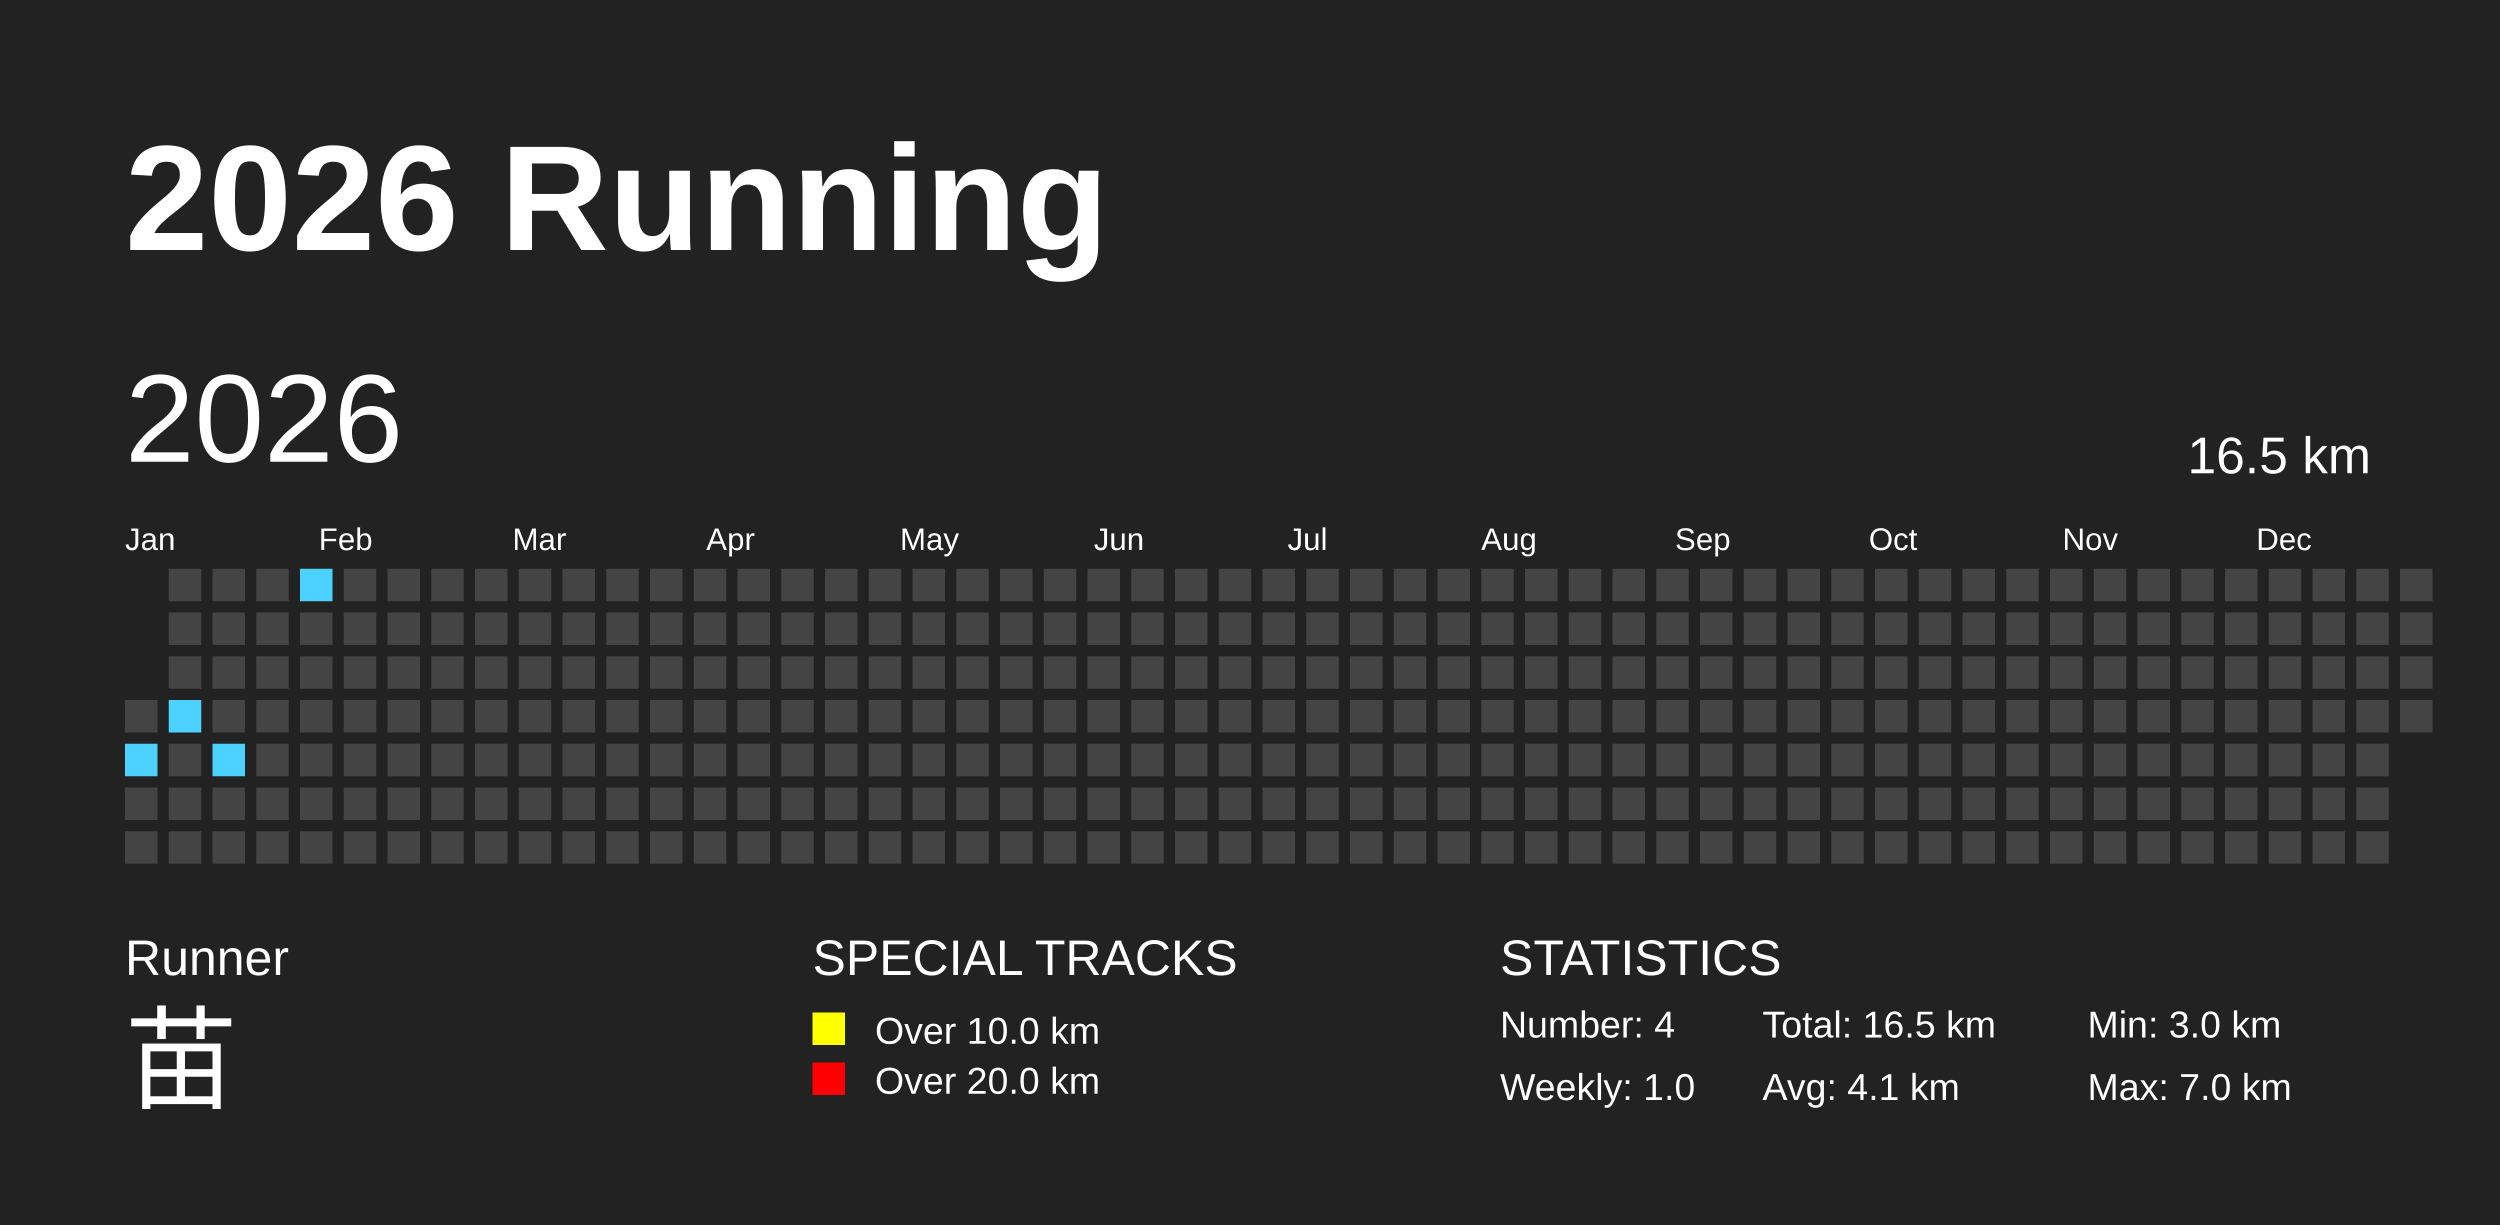
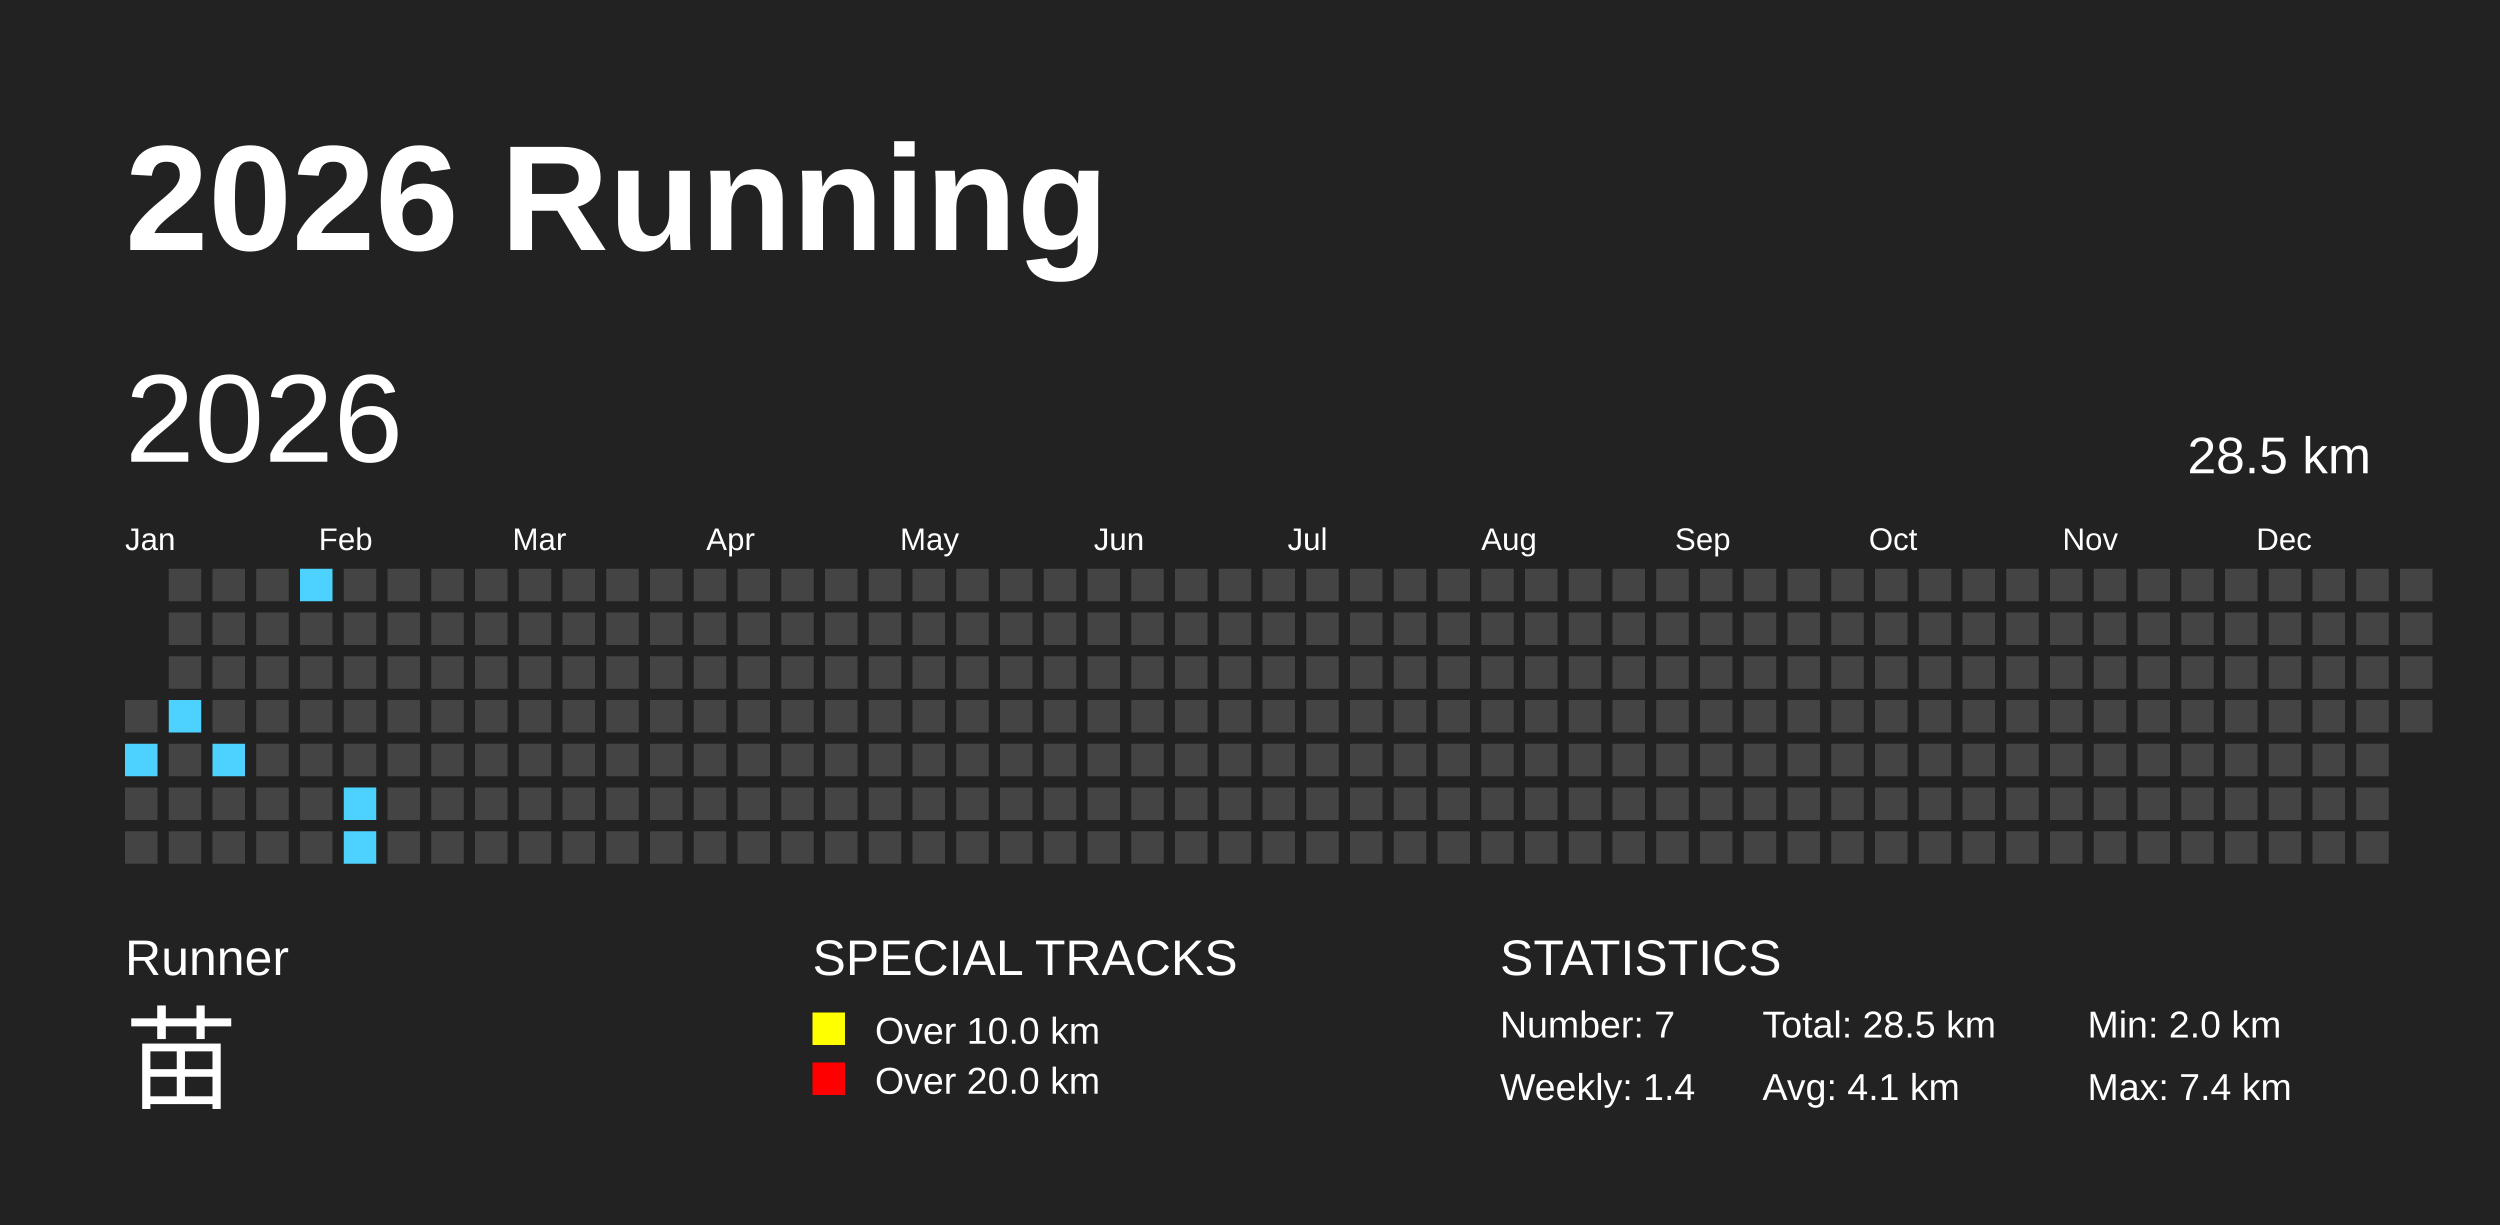
<svg xmlns="http://www.w3.org/2000/svg" baseProfile="full" height="98mm" version="1.1" viewBox="0,0,200,98" width="200mm">
  <defs />
  <rect fill="#222222" height="98" width="200" x="0" y="0" />
  <text fill="#FFFFFF" style="font-size:12px; font-family:Arial; font-weight:bold;" x="10" y="20">2026 Running</text>
  <text fill="#FFFFFF" style="font-size:4px; font-family:Arial" x="10" y="78">Runner</text>
  <text fill="#FFFFFF" style="font-size:9px; font-family:Arial" x="10" y="88">苗</text>
  <text fill="#FFFFFF" style="font-size:4px; font-family:Arial" x="65" y="78">SPECIAL TRACKS</text>
  <rect fill="yellow" height="2.6" width="2.6" x="65" y="81" />
  <text fill="#FFFFFF" style="font-size:3px; font-family:Arial" x="70" y="83.5">Over 10.0 km</text>
  <rect fill="red" height="2.6" width="2.6" x="65" y="85" />
  <text fill="#FFFFFF" style="font-size:3px; font-family:Arial" x="70" y="87.5">Over 20.0 km</text>
  <text fill="#FFFFFF" style="font-size:4px; font-family:Arial" x="120" y="78">STATISTICS</text>
-   <text fill="#FFFFFF" style="font-size:3px; font-family:Arial" x="120" y="83">Number: 4</text>
-   <text fill="#FFFFFF" style="font-size:3px; font-family:Arial" x="120" y="88">Weekly: 1.0</text>
-   <text fill="#FFFFFF" style="font-size:3px; font-family:Arial" x="141" y="83">Total: 16.5 km</text>
+   <text fill="#FFFFFF" style="font-size:3px; font-family:Arial" x="120" y="83">Number: 7</text>
+   <text fill="#FFFFFF" style="font-size:3px; font-family:Arial" x="120" y="88">Weekly: 1.4</text>
+   <text fill="#FFFFFF" style="font-size:3px; font-family:Arial" x="141" y="83">Total: 28.5 km</text>
  <text fill="#FFFFFF" style="font-size:3px; font-family:Arial" x="141" y="88">Avg: 4.1 km</text>
-   <text fill="#FFFFFF" style="font-size:3px; font-family:Arial" x="167" y="83">Min: 3.0 km</text>
-   <text fill="#FFFFFF" style="font-size:3px; font-family:Arial" x="167" y="88">Max: 7.0 km</text>
+   <text fill="#FFFFFF" style="font-size:3px; font-family:Arial" x="167" y="83">Min: 2.0 km</text>
+   <text fill="#FFFFFF" style="font-size:3px; font-family:Arial" x="167" y="88">Max: 7.4 km</text>
  <text dominant-baseline="hanging" fill="#FFFFFF" style="font-size:10.0px; font-family:Arial;" x="10" y="30">2026</text>
-   <text dominant-baseline="hanging" fill="#FFFFFF" style="font-size:4.125px; font-family:Arial;" x="175" y="35">16.5 km</text>
+   <text dominant-baseline="hanging" fill="#FFFFFF" style="font-size:4.125px; font-family:Arial;" x="175" y="35">28.5 km</text>
  <text fill="#FFFFFF" style="font-size:2.5px; font-family:Arial" x="10.0" y="44">Jan</text>
  <text fill="#FFFFFF" style="font-size:2.5px; font-family:Arial" x="25.5" y="44">Feb</text>
  <text fill="#FFFFFF" style="font-size:2.5px; font-family:Arial" x="41.0" y="44">Mar</text>
  <text fill="#FFFFFF" style="font-size:2.5px; font-family:Arial" x="56.5" y="44">Apr</text>
  <text fill="#FFFFFF" style="font-size:2.5px; font-family:Arial" x="72.0" y="44">May</text>
  <text fill="#FFFFFF" style="font-size:2.5px; font-family:Arial" x="87.5" y="44">Jun</text>
  <text fill="#FFFFFF" style="font-size:2.5px; font-family:Arial" x="103.0" y="44">Jul</text>
  <text fill="#FFFFFF" style="font-size:2.5px; font-family:Arial" x="118.5" y="44">Aug</text>
  <text fill="#FFFFFF" style="font-size:2.5px; font-family:Arial" x="134.0" y="44">Sep</text>
  <text fill="#FFFFFF" style="font-size:2.5px; font-family:Arial" x="149.5" y="44">Oct</text>
  <text fill="#FFFFFF" style="font-size:2.5px; font-family:Arial" x="165.0" y="44">Nov</text>
  <text fill="#FFFFFF" style="font-size:2.5px; font-family:Arial" x="180.5" y="44">Dec</text>
  <rect fill="#444444" height="2.6" width="2.6" x="10.0" y="56.0" />
  <rect fill="#4DD2FF" height="2.6" width="2.6" x="10.0" y="59.5" />
  <rect fill="#444444" height="2.6" width="2.6" x="10.0" y="63.0" />
  <rect fill="#444444" height="2.6" width="2.6" x="10.0" y="66.5" />
  <rect fill="#444444" height="2.6" width="2.6" x="13.5" y="45.5" />
  <rect fill="#444444" height="2.6" width="2.6" x="13.5" y="49.0" />
  <rect fill="#444444" height="2.6" width="2.6" x="13.5" y="52.5" />
  <rect fill="#4DD2FF" height="2.6" width="2.6" x="13.5" y="56.0" />
  <rect fill="#444444" height="2.6" width="2.6" x="13.5" y="59.5" />
  <rect fill="#444444" height="2.6" width="2.6" x="13.5" y="63.0" />
  <rect fill="#444444" height="2.6" width="2.6" x="13.5" y="66.5" />
  <rect fill="#444444" height="2.6" width="2.6" x="17.0" y="45.5" />
  <rect fill="#444444" height="2.6" width="2.6" x="17.0" y="49.0" />
  <rect fill="#444444" height="2.6" width="2.6" x="17.0" y="52.5" />
  <rect fill="#444444" height="2.6" width="2.6" x="17.0" y="56.0" />
  <rect fill="#4DD2FF" height="2.6" width="2.6" x="17.0" y="59.5" />
  <rect fill="#444444" height="2.6" width="2.6" x="17.0" y="63.0" />
  <rect fill="#444444" height="2.6" width="2.6" x="17.0" y="66.5" />
  <rect fill="#444444" height="2.6" width="2.6" x="20.5" y="45.5" />
  <rect fill="#444444" height="2.6" width="2.6" x="20.5" y="49.0" />
  <rect fill="#444444" height="2.6" width="2.6" x="20.5" y="52.5" />
  <rect fill="#444444" height="2.6" width="2.6" x="20.5" y="56.0" />
  <rect fill="#444444" height="2.6" width="2.6" x="20.5" y="59.5" />
  <rect fill="#444444" height="2.6" width="2.6" x="20.5" y="63.0" />
  <rect fill="#444444" height="2.6" width="2.6" x="20.5" y="66.5" />
  <rect fill="#4DD2FF" height="2.6" width="2.6" x="24.0" y="45.5" />
  <rect fill="#444444" height="2.6" width="2.6" x="24.0" y="49.0" />
  <rect fill="#444444" height="2.6" width="2.6" x="24.0" y="52.5" />
  <rect fill="#444444" height="2.6" width="2.6" x="24.0" y="56.0" />
  <rect fill="#444444" height="2.6" width="2.6" x="24.0" y="59.5" />
  <rect fill="#444444" height="2.6" width="2.6" x="24.0" y="63.0" />
  <rect fill="#444444" height="2.6" width="2.6" x="24.0" y="66.5" />
  <rect fill="#444444" height="2.6" width="2.6" x="27.5" y="45.5" />
  <rect fill="#444444" height="2.6" width="2.6" x="27.5" y="49.0" />
  <rect fill="#444444" height="2.6" width="2.6" x="27.5" y="52.5" />
  <rect fill="#444444" height="2.6" width="2.6" x="27.5" y="56.0" />
  <rect fill="#444444" height="2.6" width="2.6" x="27.5" y="59.5" />
-   <rect fill="#444444" height="2.6" width="2.6" x="27.5" y="63.0" />
-   <rect fill="#444444" height="2.6" width="2.6" x="27.5" y="66.5" />
+   <rect fill="#4DD2FF" height="2.6" width="2.6" x="27.5" y="63.0" />
+   <rect fill="#4DD2FF" height="2.6" width="2.6" x="27.5" y="66.5" />
  <rect fill="#444444" height="2.6" width="2.6" x="31.0" y="45.5" />
  <rect fill="#444444" height="2.6" width="2.6" x="31.0" y="49.0" />
  <rect fill="#444444" height="2.6" width="2.6" x="31.0" y="52.5" />
  <rect fill="#444444" height="2.6" width="2.6" x="31.0" y="56.0" />
  <rect fill="#444444" height="2.6" width="2.6" x="31.0" y="59.5" />
  <rect fill="#444444" height="2.6" width="2.6" x="31.0" y="63.0" />
  <rect fill="#444444" height="2.6" width="2.6" x="31.0" y="66.5" />
  <rect fill="#444444" height="2.6" width="2.6" x="34.5" y="45.5" />
  <rect fill="#444444" height="2.6" width="2.6" x="34.5" y="49.0" />
  <rect fill="#444444" height="2.6" width="2.6" x="34.5" y="52.5" />
  <rect fill="#444444" height="2.6" width="2.6" x="34.5" y="56.0" />
  <rect fill="#444444" height="2.6" width="2.6" x="34.5" y="59.5" />
  <rect fill="#444444" height="2.6" width="2.6" x="34.5" y="63.0" />
  <rect fill="#444444" height="2.6" width="2.6" x="34.5" y="66.5" />
  <rect fill="#444444" height="2.6" width="2.6" x="38.0" y="45.5" />
  <rect fill="#444444" height="2.6" width="2.6" x="38.0" y="49.0" />
  <rect fill="#444444" height="2.6" width="2.6" x="38.0" y="52.5" />
  <rect fill="#444444" height="2.6" width="2.6" x="38.0" y="56.0" />
  <rect fill="#444444" height="2.6" width="2.6" x="38.0" y="59.5" />
  <rect fill="#444444" height="2.6" width="2.6" x="38.0" y="63.0" />
  <rect fill="#444444" height="2.6" width="2.6" x="38.0" y="66.5" />
  <rect fill="#444444" height="2.6" width="2.6" x="41.5" y="45.5" />
  <rect fill="#444444" height="2.6" width="2.6" x="41.5" y="49.0" />
  <rect fill="#444444" height="2.6" width="2.6" x="41.5" y="52.5" />
  <rect fill="#444444" height="2.6" width="2.6" x="41.5" y="56.0" />
  <rect fill="#444444" height="2.6" width="2.6" x="41.5" y="59.5" />
  <rect fill="#444444" height="2.6" width="2.6" x="41.5" y="63.0" />
  <rect fill="#444444" height="2.6" width="2.6" x="41.5" y="66.5" />
  <rect fill="#444444" height="2.6" width="2.6" x="45.0" y="45.5" />
  <rect fill="#444444" height="2.6" width="2.6" x="45.0" y="49.0" />
  <rect fill="#444444" height="2.6" width="2.6" x="45.0" y="52.5" />
  <rect fill="#444444" height="2.6" width="2.6" x="45.0" y="56.0" />
  <rect fill="#444444" height="2.6" width="2.6" x="45.0" y="59.5" />
  <rect fill="#444444" height="2.6" width="2.6" x="45.0" y="63.0" />
  <rect fill="#444444" height="2.6" width="2.6" x="45.0" y="66.5" />
  <rect fill="#444444" height="2.6" width="2.6" x="48.5" y="45.5" />
  <rect fill="#444444" height="2.6" width="2.6" x="48.5" y="49.0" />
  <rect fill="#444444" height="2.6" width="2.6" x="48.5" y="52.5" />
  <rect fill="#444444" height="2.6" width="2.6" x="48.5" y="56.0" />
  <rect fill="#444444" height="2.6" width="2.6" x="48.5" y="59.5" />
  <rect fill="#444444" height="2.6" width="2.6" x="48.5" y="63.0" />
  <rect fill="#444444" height="2.6" width="2.6" x="48.5" y="66.5" />
  <rect fill="#444444" height="2.6" width="2.6" x="52.0" y="45.5" />
  <rect fill="#444444" height="2.6" width="2.6" x="52.0" y="49.0" />
  <rect fill="#444444" height="2.6" width="2.6" x="52.0" y="52.5" />
  <rect fill="#444444" height="2.6" width="2.6" x="52.0" y="56.0" />
  <rect fill="#444444" height="2.6" width="2.6" x="52.0" y="59.5" />
  <rect fill="#444444" height="2.6" width="2.6" x="52.0" y="63.0" />
  <rect fill="#444444" height="2.6" width="2.6" x="52.0" y="66.5" />
  <rect fill="#444444" height="2.6" width="2.6" x="55.5" y="45.5" />
  <rect fill="#444444" height="2.6" width="2.6" x="55.5" y="49.0" />
  <rect fill="#444444" height="2.6" width="2.6" x="55.5" y="52.5" />
  <rect fill="#444444" height="2.6" width="2.6" x="55.5" y="56.0" />
  <rect fill="#444444" height="2.6" width="2.6" x="55.5" y="59.5" />
  <rect fill="#444444" height="2.6" width="2.6" x="55.5" y="63.0" />
  <rect fill="#444444" height="2.6" width="2.6" x="55.5" y="66.5" />
  <rect fill="#444444" height="2.6" width="2.6" x="59.0" y="45.5" />
  <rect fill="#444444" height="2.6" width="2.6" x="59.0" y="49.0" />
  <rect fill="#444444" height="2.6" width="2.6" x="59.0" y="52.5" />
  <rect fill="#444444" height="2.6" width="2.6" x="59.0" y="56.0" />
  <rect fill="#444444" height="2.6" width="2.6" x="59.0" y="59.5" />
  <rect fill="#444444" height="2.6" width="2.6" x="59.0" y="63.0" />
  <rect fill="#444444" height="2.6" width="2.6" x="59.0" y="66.5" />
  <rect fill="#444444" height="2.6" width="2.6" x="62.5" y="45.5" />
  <rect fill="#444444" height="2.6" width="2.6" x="62.5" y="49.0" />
  <rect fill="#444444" height="2.6" width="2.6" x="62.5" y="52.5" />
  <rect fill="#444444" height="2.6" width="2.6" x="62.5" y="56.0" />
  <rect fill="#444444" height="2.6" width="2.6" x="62.5" y="59.5" />
  <rect fill="#444444" height="2.6" width="2.6" x="62.5" y="63.0" />
  <rect fill="#444444" height="2.6" width="2.6" x="62.5" y="66.5" />
  <rect fill="#444444" height="2.6" width="2.6" x="66.0" y="45.5" />
  <rect fill="#444444" height="2.6" width="2.6" x="66.0" y="49.0" />
  <rect fill="#444444" height="2.6" width="2.6" x="66.0" y="52.5" />
  <rect fill="#444444" height="2.6" width="2.6" x="66.0" y="56.0" />
  <rect fill="#444444" height="2.6" width="2.6" x="66.0" y="59.5" />
  <rect fill="#444444" height="2.6" width="2.6" x="66.0" y="63.0" />
  <rect fill="#444444" height="2.6" width="2.6" x="66.0" y="66.5" />
  <rect fill="#444444" height="2.6" width="2.6" x="69.5" y="45.5" />
  <rect fill="#444444" height="2.6" width="2.6" x="69.5" y="49.0" />
  <rect fill="#444444" height="2.6" width="2.6" x="69.5" y="52.5" />
  <rect fill="#444444" height="2.6" width="2.6" x="69.5" y="56.0" />
  <rect fill="#444444" height="2.6" width="2.6" x="69.5" y="59.5" />
  <rect fill="#444444" height="2.6" width="2.6" x="69.5" y="63.0" />
  <rect fill="#444444" height="2.6" width="2.6" x="69.5" y="66.5" />
  <rect fill="#444444" height="2.6" width="2.6" x="73.0" y="45.5" />
  <rect fill="#444444" height="2.6" width="2.6" x="73.0" y="49.0" />
  <rect fill="#444444" height="2.6" width="2.6" x="73.0" y="52.5" />
  <rect fill="#444444" height="2.6" width="2.6" x="73.0" y="56.0" />
  <rect fill="#444444" height="2.6" width="2.6" x="73.0" y="59.5" />
  <rect fill="#444444" height="2.6" width="2.6" x="73.0" y="63.0" />
  <rect fill="#444444" height="2.6" width="2.6" x="73.0" y="66.5" />
  <rect fill="#444444" height="2.6" width="2.6" x="76.5" y="45.5" />
  <rect fill="#444444" height="2.6" width="2.6" x="76.5" y="49.0" />
  <rect fill="#444444" height="2.6" width="2.6" x="76.5" y="52.5" />
  <rect fill="#444444" height="2.6" width="2.6" x="76.5" y="56.0" />
  <rect fill="#444444" height="2.6" width="2.6" x="76.5" y="59.5" />
  <rect fill="#444444" height="2.6" width="2.6" x="76.5" y="63.0" />
  <rect fill="#444444" height="2.6" width="2.6" x="76.5" y="66.5" />
  <rect fill="#444444" height="2.6" width="2.6" x="80.0" y="45.5" />
  <rect fill="#444444" height="2.6" width="2.6" x="80.0" y="49.0" />
  <rect fill="#444444" height="2.6" width="2.6" x="80.0" y="52.5" />
  <rect fill="#444444" height="2.6" width="2.6" x="80.0" y="56.0" />
  <rect fill="#444444" height="2.6" width="2.6" x="80.0" y="59.5" />
  <rect fill="#444444" height="2.6" width="2.6" x="80.0" y="63.0" />
  <rect fill="#444444" height="2.6" width="2.6" x="80.0" y="66.5" />
  <rect fill="#444444" height="2.6" width="2.6" x="83.5" y="45.5" />
  <rect fill="#444444" height="2.6" width="2.6" x="83.5" y="49.0" />
  <rect fill="#444444" height="2.6" width="2.6" x="83.5" y="52.5" />
  <rect fill="#444444" height="2.6" width="2.6" x="83.5" y="56.0" />
  <rect fill="#444444" height="2.6" width="2.6" x="83.5" y="59.5" />
  <rect fill="#444444" height="2.6" width="2.6" x="83.5" y="63.0" />
  <rect fill="#444444" height="2.6" width="2.6" x="83.5" y="66.5" />
  <rect fill="#444444" height="2.6" width="2.6" x="87.0" y="45.5" />
  <rect fill="#444444" height="2.6" width="2.6" x="87.0" y="49.0" />
  <rect fill="#444444" height="2.6" width="2.6" x="87.0" y="52.5" />
  <rect fill="#444444" height="2.6" width="2.6" x="87.0" y="56.0" />
  <rect fill="#444444" height="2.6" width="2.6" x="87.0" y="59.5" />
  <rect fill="#444444" height="2.6" width="2.6" x="87.0" y="63.0" />
  <rect fill="#444444" height="2.6" width="2.6" x="87.0" y="66.5" />
  <rect fill="#444444" height="2.6" width="2.6" x="90.5" y="45.5" />
  <rect fill="#444444" height="2.6" width="2.6" x="90.5" y="49.0" />
  <rect fill="#444444" height="2.6" width="2.6" x="90.5" y="52.5" />
  <rect fill="#444444" height="2.6" width="2.6" x="90.5" y="56.0" />
  <rect fill="#444444" height="2.6" width="2.6" x="90.5" y="59.5" />
  <rect fill="#444444" height="2.6" width="2.6" x="90.5" y="63.0" />
  <rect fill="#444444" height="2.6" width="2.6" x="90.5" y="66.5" />
  <rect fill="#444444" height="2.6" width="2.6" x="94.0" y="45.5" />
  <rect fill="#444444" height="2.6" width="2.6" x="94.0" y="49.0" />
  <rect fill="#444444" height="2.6" width="2.6" x="94.0" y="52.5" />
  <rect fill="#444444" height="2.6" width="2.6" x="94.0" y="56.0" />
  <rect fill="#444444" height="2.6" width="2.6" x="94.0" y="59.5" />
  <rect fill="#444444" height="2.6" width="2.6" x="94.0" y="63.0" />
  <rect fill="#444444" height="2.6" width="2.6" x="94.0" y="66.5" />
  <rect fill="#444444" height="2.6" width="2.6" x="97.5" y="45.5" />
  <rect fill="#444444" height="2.6" width="2.6" x="97.5" y="49.0" />
  <rect fill="#444444" height="2.6" width="2.6" x="97.5" y="52.5" />
  <rect fill="#444444" height="2.6" width="2.6" x="97.5" y="56.0" />
  <rect fill="#444444" height="2.6" width="2.6" x="97.5" y="59.5" />
  <rect fill="#444444" height="2.6" width="2.6" x="97.5" y="63.0" />
  <rect fill="#444444" height="2.6" width="2.6" x="97.5" y="66.5" />
  <rect fill="#444444" height="2.6" width="2.6" x="101.0" y="45.5" />
  <rect fill="#444444" height="2.6" width="2.6" x="101.0" y="49.0" />
  <rect fill="#444444" height="2.6" width="2.6" x="101.0" y="52.5" />
  <rect fill="#444444" height="2.6" width="2.6" x="101.0" y="56.0" />
  <rect fill="#444444" height="2.6" width="2.6" x="101.0" y="59.5" />
  <rect fill="#444444" height="2.6" width="2.6" x="101.0" y="63.0" />
  <rect fill="#444444" height="2.6" width="2.6" x="101.0" y="66.5" />
  <rect fill="#444444" height="2.6" width="2.6" x="104.5" y="45.5" />
  <rect fill="#444444" height="2.6" width="2.6" x="104.5" y="49.0" />
  <rect fill="#444444" height="2.6" width="2.6" x="104.5" y="52.5" />
  <rect fill="#444444" height="2.6" width="2.6" x="104.5" y="56.0" />
  <rect fill="#444444" height="2.6" width="2.6" x="104.5" y="59.5" />
  <rect fill="#444444" height="2.6" width="2.6" x="104.5" y="63.0" />
  <rect fill="#444444" height="2.6" width="2.6" x="104.5" y="66.5" />
  <rect fill="#444444" height="2.6" width="2.6" x="108.0" y="45.5" />
  <rect fill="#444444" height="2.6" width="2.6" x="108.0" y="49.0" />
  <rect fill="#444444" height="2.6" width="2.6" x="108.0" y="52.5" />
  <rect fill="#444444" height="2.6" width="2.6" x="108.0" y="56.0" />
  <rect fill="#444444" height="2.6" width="2.6" x="108.0" y="59.5" />
  <rect fill="#444444" height="2.6" width="2.6" x="108.0" y="63.0" />
  <rect fill="#444444" height="2.6" width="2.6" x="108.0" y="66.5" />
  <rect fill="#444444" height="2.6" width="2.6" x="111.5" y="45.5" />
  <rect fill="#444444" height="2.6" width="2.6" x="111.5" y="49.0" />
  <rect fill="#444444" height="2.6" width="2.6" x="111.5" y="52.5" />
  <rect fill="#444444" height="2.6" width="2.6" x="111.5" y="56.0" />
  <rect fill="#444444" height="2.6" width="2.6" x="111.5" y="59.5" />
  <rect fill="#444444" height="2.6" width="2.6" x="111.5" y="63.0" />
  <rect fill="#444444" height="2.6" width="2.6" x="111.5" y="66.5" />
  <rect fill="#444444" height="2.6" width="2.6" x="115.0" y="45.5" />
  <rect fill="#444444" height="2.6" width="2.6" x="115.0" y="49.0" />
  <rect fill="#444444" height="2.6" width="2.6" x="115.0" y="52.5" />
  <rect fill="#444444" height="2.6" width="2.6" x="115.0" y="56.0" />
  <rect fill="#444444" height="2.6" width="2.6" x="115.0" y="59.5" />
  <rect fill="#444444" height="2.6" width="2.6" x="115.0" y="63.0" />
  <rect fill="#444444" height="2.6" width="2.6" x="115.0" y="66.5" />
  <rect fill="#444444" height="2.6" width="2.6" x="118.5" y="45.5" />
  <rect fill="#444444" height="2.6" width="2.6" x="118.5" y="49.0" />
  <rect fill="#444444" height="2.6" width="2.6" x="118.5" y="52.5" />
  <rect fill="#444444" height="2.6" width="2.6" x="118.5" y="56.0" />
  <rect fill="#444444" height="2.6" width="2.6" x="118.5" y="59.5" />
  <rect fill="#444444" height="2.6" width="2.6" x="118.5" y="63.0" />
  <rect fill="#444444" height="2.6" width="2.6" x="118.5" y="66.5" />
  <rect fill="#444444" height="2.6" width="2.6" x="122.0" y="45.5" />
  <rect fill="#444444" height="2.6" width="2.6" x="122.0" y="49.0" />
  <rect fill="#444444" height="2.6" width="2.6" x="122.0" y="52.5" />
  <rect fill="#444444" height="2.6" width="2.6" x="122.0" y="56.0" />
  <rect fill="#444444" height="2.6" width="2.6" x="122.0" y="59.5" />
  <rect fill="#444444" height="2.6" width="2.6" x="122.0" y="63.0" />
  <rect fill="#444444" height="2.6" width="2.6" x="122.0" y="66.5" />
  <rect fill="#444444" height="2.6" width="2.6" x="125.5" y="45.5" />
  <rect fill="#444444" height="2.6" width="2.6" x="125.5" y="49.0" />
  <rect fill="#444444" height="2.6" width="2.6" x="125.5" y="52.5" />
  <rect fill="#444444" height="2.6" width="2.6" x="125.5" y="56.0" />
  <rect fill="#444444" height="2.6" width="2.6" x="125.5" y="59.5" />
  <rect fill="#444444" height="2.6" width="2.6" x="125.5" y="63.0" />
  <rect fill="#444444" height="2.6" width="2.6" x="125.5" y="66.5" />
  <rect fill="#444444" height="2.6" width="2.6" x="129.0" y="45.5" />
  <rect fill="#444444" height="2.6" width="2.6" x="129.0" y="49.0" />
  <rect fill="#444444" height="2.6" width="2.6" x="129.0" y="52.5" />
  <rect fill="#444444" height="2.6" width="2.6" x="129.0" y="56.0" />
  <rect fill="#444444" height="2.6" width="2.6" x="129.0" y="59.5" />
  <rect fill="#444444" height="2.6" width="2.6" x="129.0" y="63.0" />
  <rect fill="#444444" height="2.6" width="2.6" x="129.0" y="66.5" />
  <rect fill="#444444" height="2.6" width="2.6" x="132.5" y="45.5" />
  <rect fill="#444444" height="2.6" width="2.6" x="132.5" y="49.0" />
  <rect fill="#444444" height="2.6" width="2.6" x="132.5" y="52.5" />
  <rect fill="#444444" height="2.6" width="2.6" x="132.5" y="56.0" />
  <rect fill="#444444" height="2.6" width="2.6" x="132.5" y="59.5" />
  <rect fill="#444444" height="2.6" width="2.6" x="132.5" y="63.0" />
  <rect fill="#444444" height="2.6" width="2.6" x="132.5" y="66.5" />
  <rect fill="#444444" height="2.6" width="2.6" x="136.0" y="45.5" />
  <rect fill="#444444" height="2.6" width="2.6" x="136.0" y="49.0" />
  <rect fill="#444444" height="2.6" width="2.6" x="136.0" y="52.5" />
  <rect fill="#444444" height="2.6" width="2.6" x="136.0" y="56.0" />
  <rect fill="#444444" height="2.6" width="2.6" x="136.0" y="59.5" />
  <rect fill="#444444" height="2.6" width="2.6" x="136.0" y="63.0" />
  <rect fill="#444444" height="2.6" width="2.6" x="136.0" y="66.5" />
  <rect fill="#444444" height="2.6" width="2.6" x="139.5" y="45.5" />
  <rect fill="#444444" height="2.6" width="2.6" x="139.5" y="49.0" />
  <rect fill="#444444" height="2.6" width="2.6" x="139.5" y="52.5" />
  <rect fill="#444444" height="2.6" width="2.6" x="139.5" y="56.0" />
  <rect fill="#444444" height="2.6" width="2.6" x="139.5" y="59.5" />
  <rect fill="#444444" height="2.6" width="2.6" x="139.5" y="63.0" />
  <rect fill="#444444" height="2.6" width="2.6" x="139.5" y="66.5" />
  <rect fill="#444444" height="2.6" width="2.6" x="143.0" y="45.5" />
  <rect fill="#444444" height="2.6" width="2.6" x="143.0" y="49.0" />
  <rect fill="#444444" height="2.6" width="2.6" x="143.0" y="52.5" />
  <rect fill="#444444" height="2.6" width="2.6" x="143.0" y="56.0" />
  <rect fill="#444444" height="2.6" width="2.6" x="143.0" y="59.5" />
  <rect fill="#444444" height="2.6" width="2.6" x="143.0" y="63.0" />
  <rect fill="#444444" height="2.6" width="2.6" x="143.0" y="66.5" />
  <rect fill="#444444" height="2.6" width="2.6" x="146.5" y="45.5" />
  <rect fill="#444444" height="2.6" width="2.6" x="146.5" y="49.0" />
  <rect fill="#444444" height="2.6" width="2.6" x="146.5" y="52.5" />
  <rect fill="#444444" height="2.6" width="2.6" x="146.5" y="56.0" />
  <rect fill="#444444" height="2.6" width="2.6" x="146.5" y="59.5" />
  <rect fill="#444444" height="2.6" width="2.6" x="146.5" y="63.0" />
  <rect fill="#444444" height="2.6" width="2.6" x="146.5" y="66.5" />
  <rect fill="#444444" height="2.6" width="2.6" x="150.0" y="45.5" />
  <rect fill="#444444" height="2.6" width="2.6" x="150.0" y="49.0" />
  <rect fill="#444444" height="2.6" width="2.6" x="150.0" y="52.5" />
  <rect fill="#444444" height="2.6" width="2.6" x="150.0" y="56.0" />
  <rect fill="#444444" height="2.6" width="2.6" x="150.0" y="59.5" />
  <rect fill="#444444" height="2.6" width="2.6" x="150.0" y="63.0" />
  <rect fill="#444444" height="2.6" width="2.6" x="150.0" y="66.5" />
  <rect fill="#444444" height="2.6" width="2.6" x="153.5" y="45.5" />
  <rect fill="#444444" height="2.6" width="2.6" x="153.5" y="49.0" />
  <rect fill="#444444" height="2.6" width="2.6" x="153.5" y="52.5" />
  <rect fill="#444444" height="2.6" width="2.6" x="153.5" y="56.0" />
  <rect fill="#444444" height="2.6" width="2.6" x="153.5" y="59.5" />
  <rect fill="#444444" height="2.6" width="2.6" x="153.5" y="63.0" />
  <rect fill="#444444" height="2.6" width="2.6" x="153.5" y="66.5" />
  <rect fill="#444444" height="2.6" width="2.6" x="157.0" y="45.5" />
  <rect fill="#444444" height="2.6" width="2.6" x="157.0" y="49.0" />
  <rect fill="#444444" height="2.6" width="2.6" x="157.0" y="52.5" />
  <rect fill="#444444" height="2.6" width="2.6" x="157.0" y="56.0" />
  <rect fill="#444444" height="2.6" width="2.6" x="157.0" y="59.5" />
  <rect fill="#444444" height="2.6" width="2.6" x="157.0" y="63.0" />
  <rect fill="#444444" height="2.6" width="2.6" x="157.0" y="66.5" />
  <rect fill="#444444" height="2.6" width="2.6" x="160.5" y="45.5" />
  <rect fill="#444444" height="2.6" width="2.6" x="160.5" y="49.0" />
  <rect fill="#444444" height="2.6" width="2.6" x="160.5" y="52.5" />
  <rect fill="#444444" height="2.6" width="2.6" x="160.5" y="56.0" />
  <rect fill="#444444" height="2.6" width="2.6" x="160.5" y="59.5" />
  <rect fill="#444444" height="2.6" width="2.6" x="160.5" y="63.0" />
  <rect fill="#444444" height="2.6" width="2.6" x="160.5" y="66.5" />
  <rect fill="#444444" height="2.6" width="2.6" x="164.0" y="45.5" />
  <rect fill="#444444" height="2.6" width="2.6" x="164.0" y="49.0" />
  <rect fill="#444444" height="2.6" width="2.6" x="164.0" y="52.5" />
  <rect fill="#444444" height="2.6" width="2.6" x="164.0" y="56.0" />
  <rect fill="#444444" height="2.6" width="2.6" x="164.0" y="59.5" />
  <rect fill="#444444" height="2.6" width="2.6" x="164.0" y="63.0" />
  <rect fill="#444444" height="2.6" width="2.6" x="164.0" y="66.5" />
  <rect fill="#444444" height="2.6" width="2.6" x="167.5" y="45.5" />
  <rect fill="#444444" height="2.6" width="2.6" x="167.5" y="49.0" />
  <rect fill="#444444" height="2.6" width="2.6" x="167.5" y="52.5" />
  <rect fill="#444444" height="2.6" width="2.6" x="167.5" y="56.0" />
  <rect fill="#444444" height="2.6" width="2.6" x="167.5" y="59.5" />
  <rect fill="#444444" height="2.6" width="2.6" x="167.5" y="63.0" />
  <rect fill="#444444" height="2.6" width="2.6" x="167.5" y="66.5" />
  <rect fill="#444444" height="2.6" width="2.6" x="171.0" y="45.5" />
  <rect fill="#444444" height="2.6" width="2.6" x="171.0" y="49.0" />
  <rect fill="#444444" height="2.6" width="2.6" x="171.0" y="52.5" />
  <rect fill="#444444" height="2.6" width="2.6" x="171.0" y="56.0" />
  <rect fill="#444444" height="2.6" width="2.6" x="171.0" y="59.5" />
  <rect fill="#444444" height="2.6" width="2.6" x="171.0" y="63.0" />
  <rect fill="#444444" height="2.6" width="2.6" x="171.0" y="66.5" />
  <rect fill="#444444" height="2.6" width="2.6" x="174.5" y="45.5" />
  <rect fill="#444444" height="2.6" width="2.6" x="174.5" y="49.0" />
  <rect fill="#444444" height="2.6" width="2.6" x="174.5" y="52.5" />
  <rect fill="#444444" height="2.6" width="2.6" x="174.5" y="56.0" />
  <rect fill="#444444" height="2.6" width="2.6" x="174.5" y="59.5" />
  <rect fill="#444444" height="2.6" width="2.6" x="174.5" y="63.0" />
  <rect fill="#444444" height="2.6" width="2.6" x="174.5" y="66.5" />
  <rect fill="#444444" height="2.6" width="2.6" x="178.0" y="45.5" />
  <rect fill="#444444" height="2.6" width="2.6" x="178.0" y="49.0" />
  <rect fill="#444444" height="2.6" width="2.6" x="178.0" y="52.5" />
  <rect fill="#444444" height="2.6" width="2.6" x="178.0" y="56.0" />
  <rect fill="#444444" height="2.6" width="2.6" x="178.0" y="59.5" />
  <rect fill="#444444" height="2.6" width="2.6" x="178.0" y="63.0" />
  <rect fill="#444444" height="2.6" width="2.6" x="178.0" y="66.5" />
  <rect fill="#444444" height="2.6" width="2.6" x="181.5" y="45.5" />
  <rect fill="#444444" height="2.6" width="2.6" x="181.5" y="49.0" />
  <rect fill="#444444" height="2.6" width="2.6" x="181.5" y="52.5" />
  <rect fill="#444444" height="2.6" width="2.6" x="181.5" y="56.0" />
  <rect fill="#444444" height="2.6" width="2.6" x="181.5" y="59.5" />
  <rect fill="#444444" height="2.6" width="2.6" x="181.5" y="63.0" />
  <rect fill="#444444" height="2.6" width="2.6" x="181.5" y="66.5" />
  <rect fill="#444444" height="2.6" width="2.6" x="185.0" y="45.5" />
  <rect fill="#444444" height="2.6" width="2.6" x="185.0" y="49.0" />
  <rect fill="#444444" height="2.6" width="2.6" x="185.0" y="52.5" />
  <rect fill="#444444" height="2.6" width="2.6" x="185.0" y="56.0" />
  <rect fill="#444444" height="2.6" width="2.6" x="185.0" y="59.5" />
  <rect fill="#444444" height="2.6" width="2.6" x="185.0" y="63.0" />
  <rect fill="#444444" height="2.6" width="2.6" x="185.0" y="66.5" />
  <rect fill="#444444" height="2.6" width="2.6" x="188.5" y="45.5" />
  <rect fill="#444444" height="2.6" width="2.6" x="188.5" y="49.0" />
  <rect fill="#444444" height="2.6" width="2.6" x="188.5" y="52.5" />
  <rect fill="#444444" height="2.6" width="2.6" x="188.5" y="56.0" />
  <rect fill="#444444" height="2.6" width="2.6" x="188.5" y="59.5" />
  <rect fill="#444444" height="2.6" width="2.6" x="188.5" y="63.0" />
  <rect fill="#444444" height="2.6" width="2.6" x="188.5" y="66.5" />
  <rect fill="#444444" height="2.6" width="2.6" x="192.0" y="45.5" />
  <rect fill="#444444" height="2.6" width="2.6" x="192.0" y="49.0" />
  <rect fill="#444444" height="2.6" width="2.6" x="192.0" y="52.5" />
  <rect fill="#444444" height="2.6" width="2.6" x="192.0" y="56.0" />
</svg>
